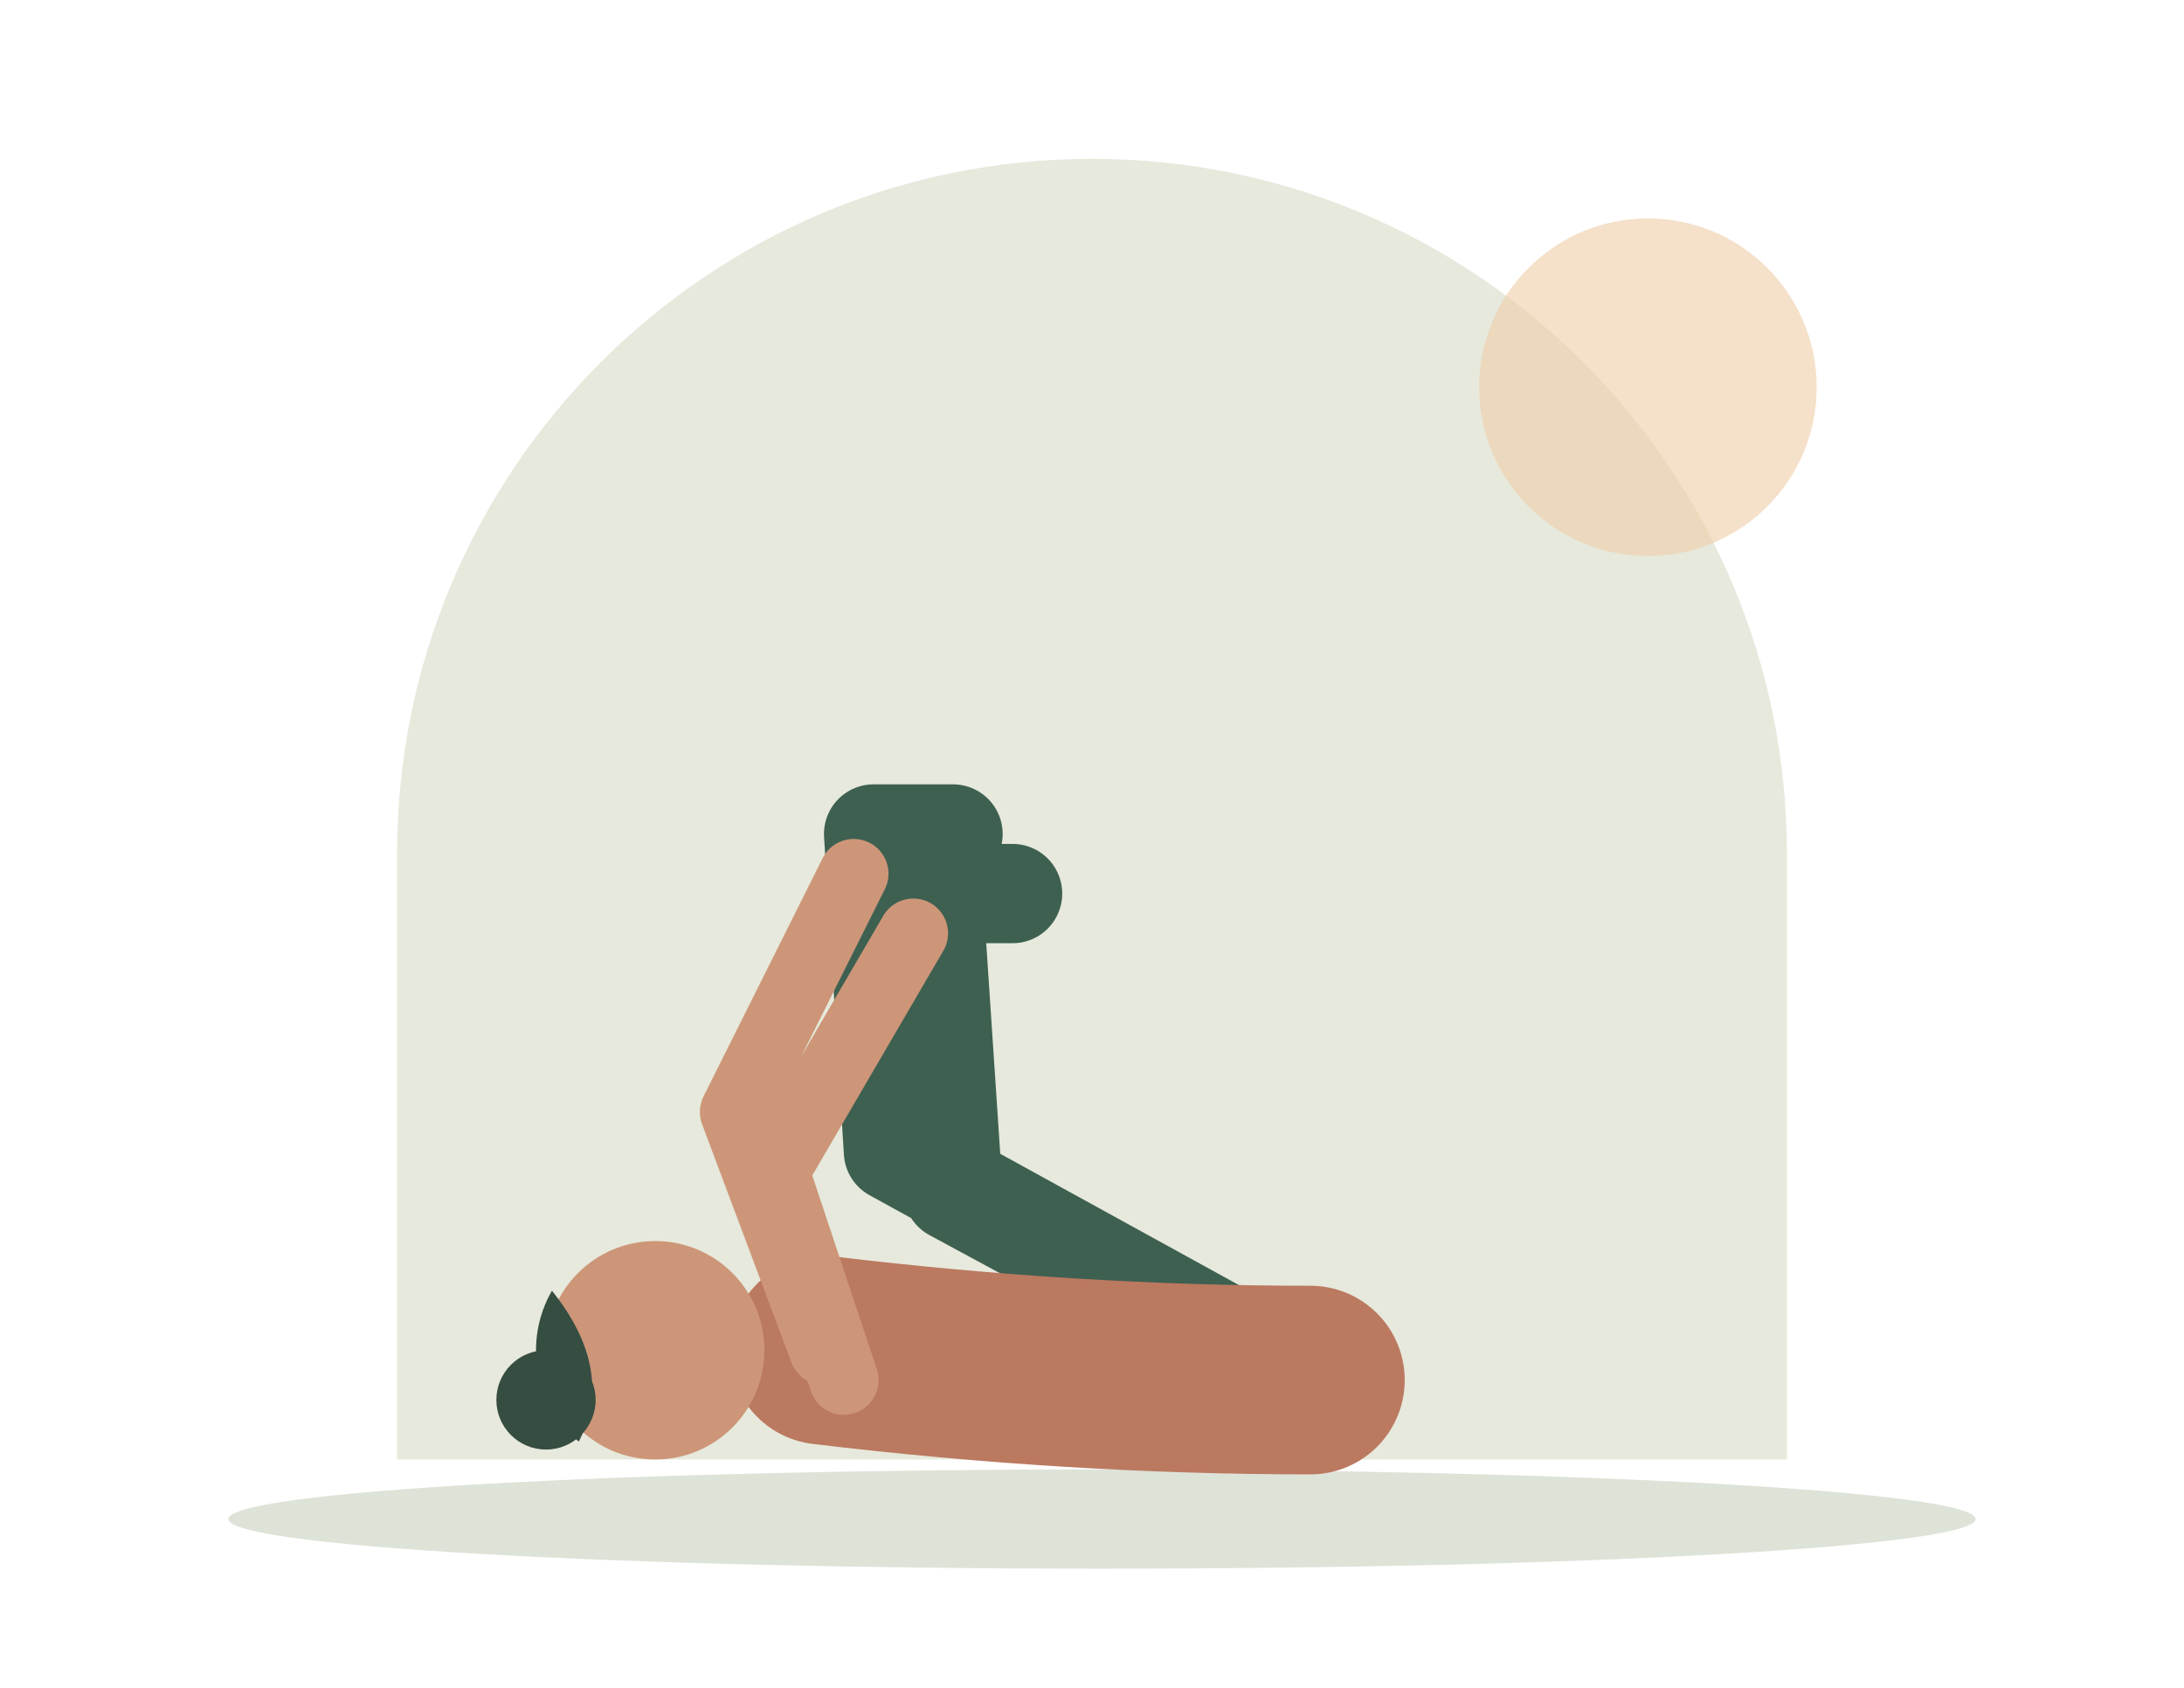
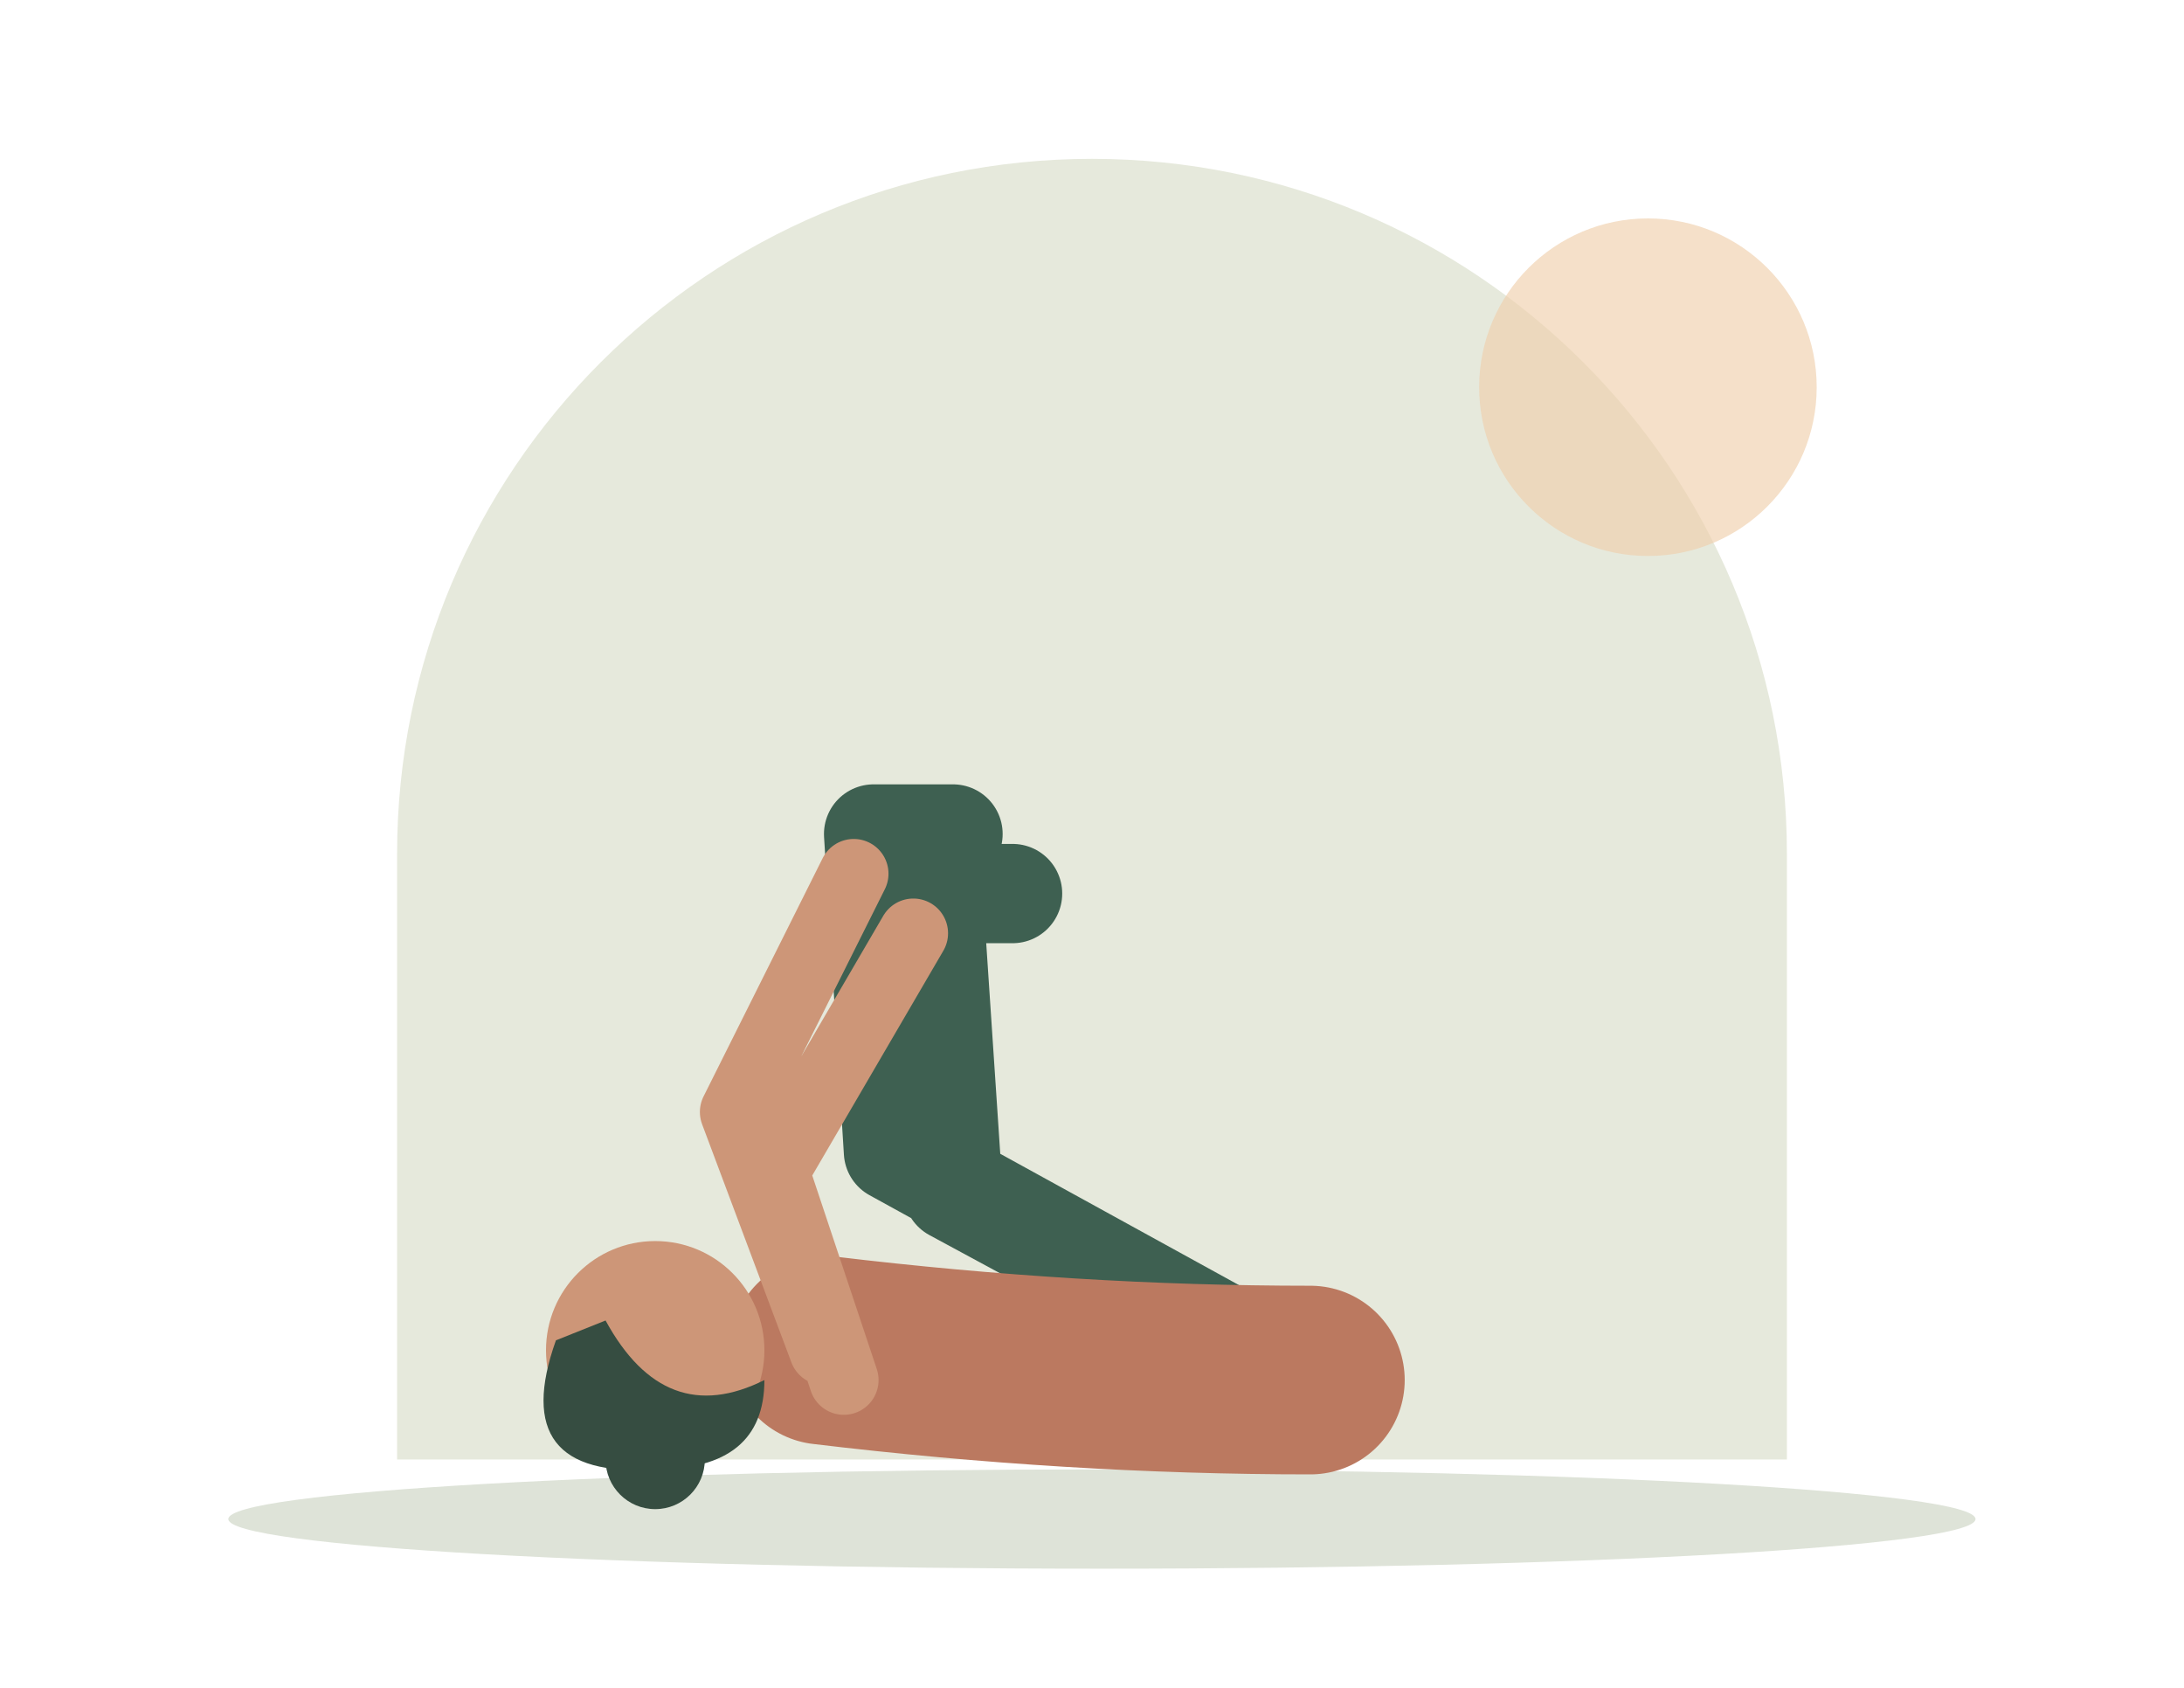
<svg xmlns="http://www.w3.org/2000/svg" width="440" height="340" viewBox="0 0 220 170">
  <path d="M40 147V86a70 70 0 0 1 140 0v61Z" fill="#e6e9dc" />
  <circle cx="166" cy="39" r="17" fill="#efcfac" opacity=".65" />
  <ellipse cx="111" cy="153" rx="88" ry="5" fill="#ccd4c3" opacity=".65" />
  <path d="M130 138 L90 116 L88 84 L96 84 M133 140 L96 120 L94 90 L102 90" stroke="#3e6051" stroke-width="10" fill="none" stroke-linecap="round" stroke-linejoin="round" />
  <path d="M83 136 Q108 139 132 139" stroke="#bb7960" stroke-width="19" fill="none" stroke-linecap="round" />
  <path d="M83 136 L74 112 L86 88 M85 139 L78 118 L92 94" stroke="#cd9678" stroke-width="7" fill="none" stroke-linecap="round" stroke-linejoin="round" />
  <circle cx="66" cy="136" r="11" fill="#cd9678" />
-   <path d="M58.3 145.2 A12 12 0 0 1 55.6 130 Q62 138 58.3 145.2 Z" fill="#364d41" />
-   <circle cx="55" cy="141" r="5" fill="#364d41" />
+   <path d="M56 135 Q51 149 66 148 Q77 148 77 139 Q67 144 61 133 Z" fill="#364d41" />
+   <circle cx="66" cy="147" r="5" fill="#364d41" />
</svg>
